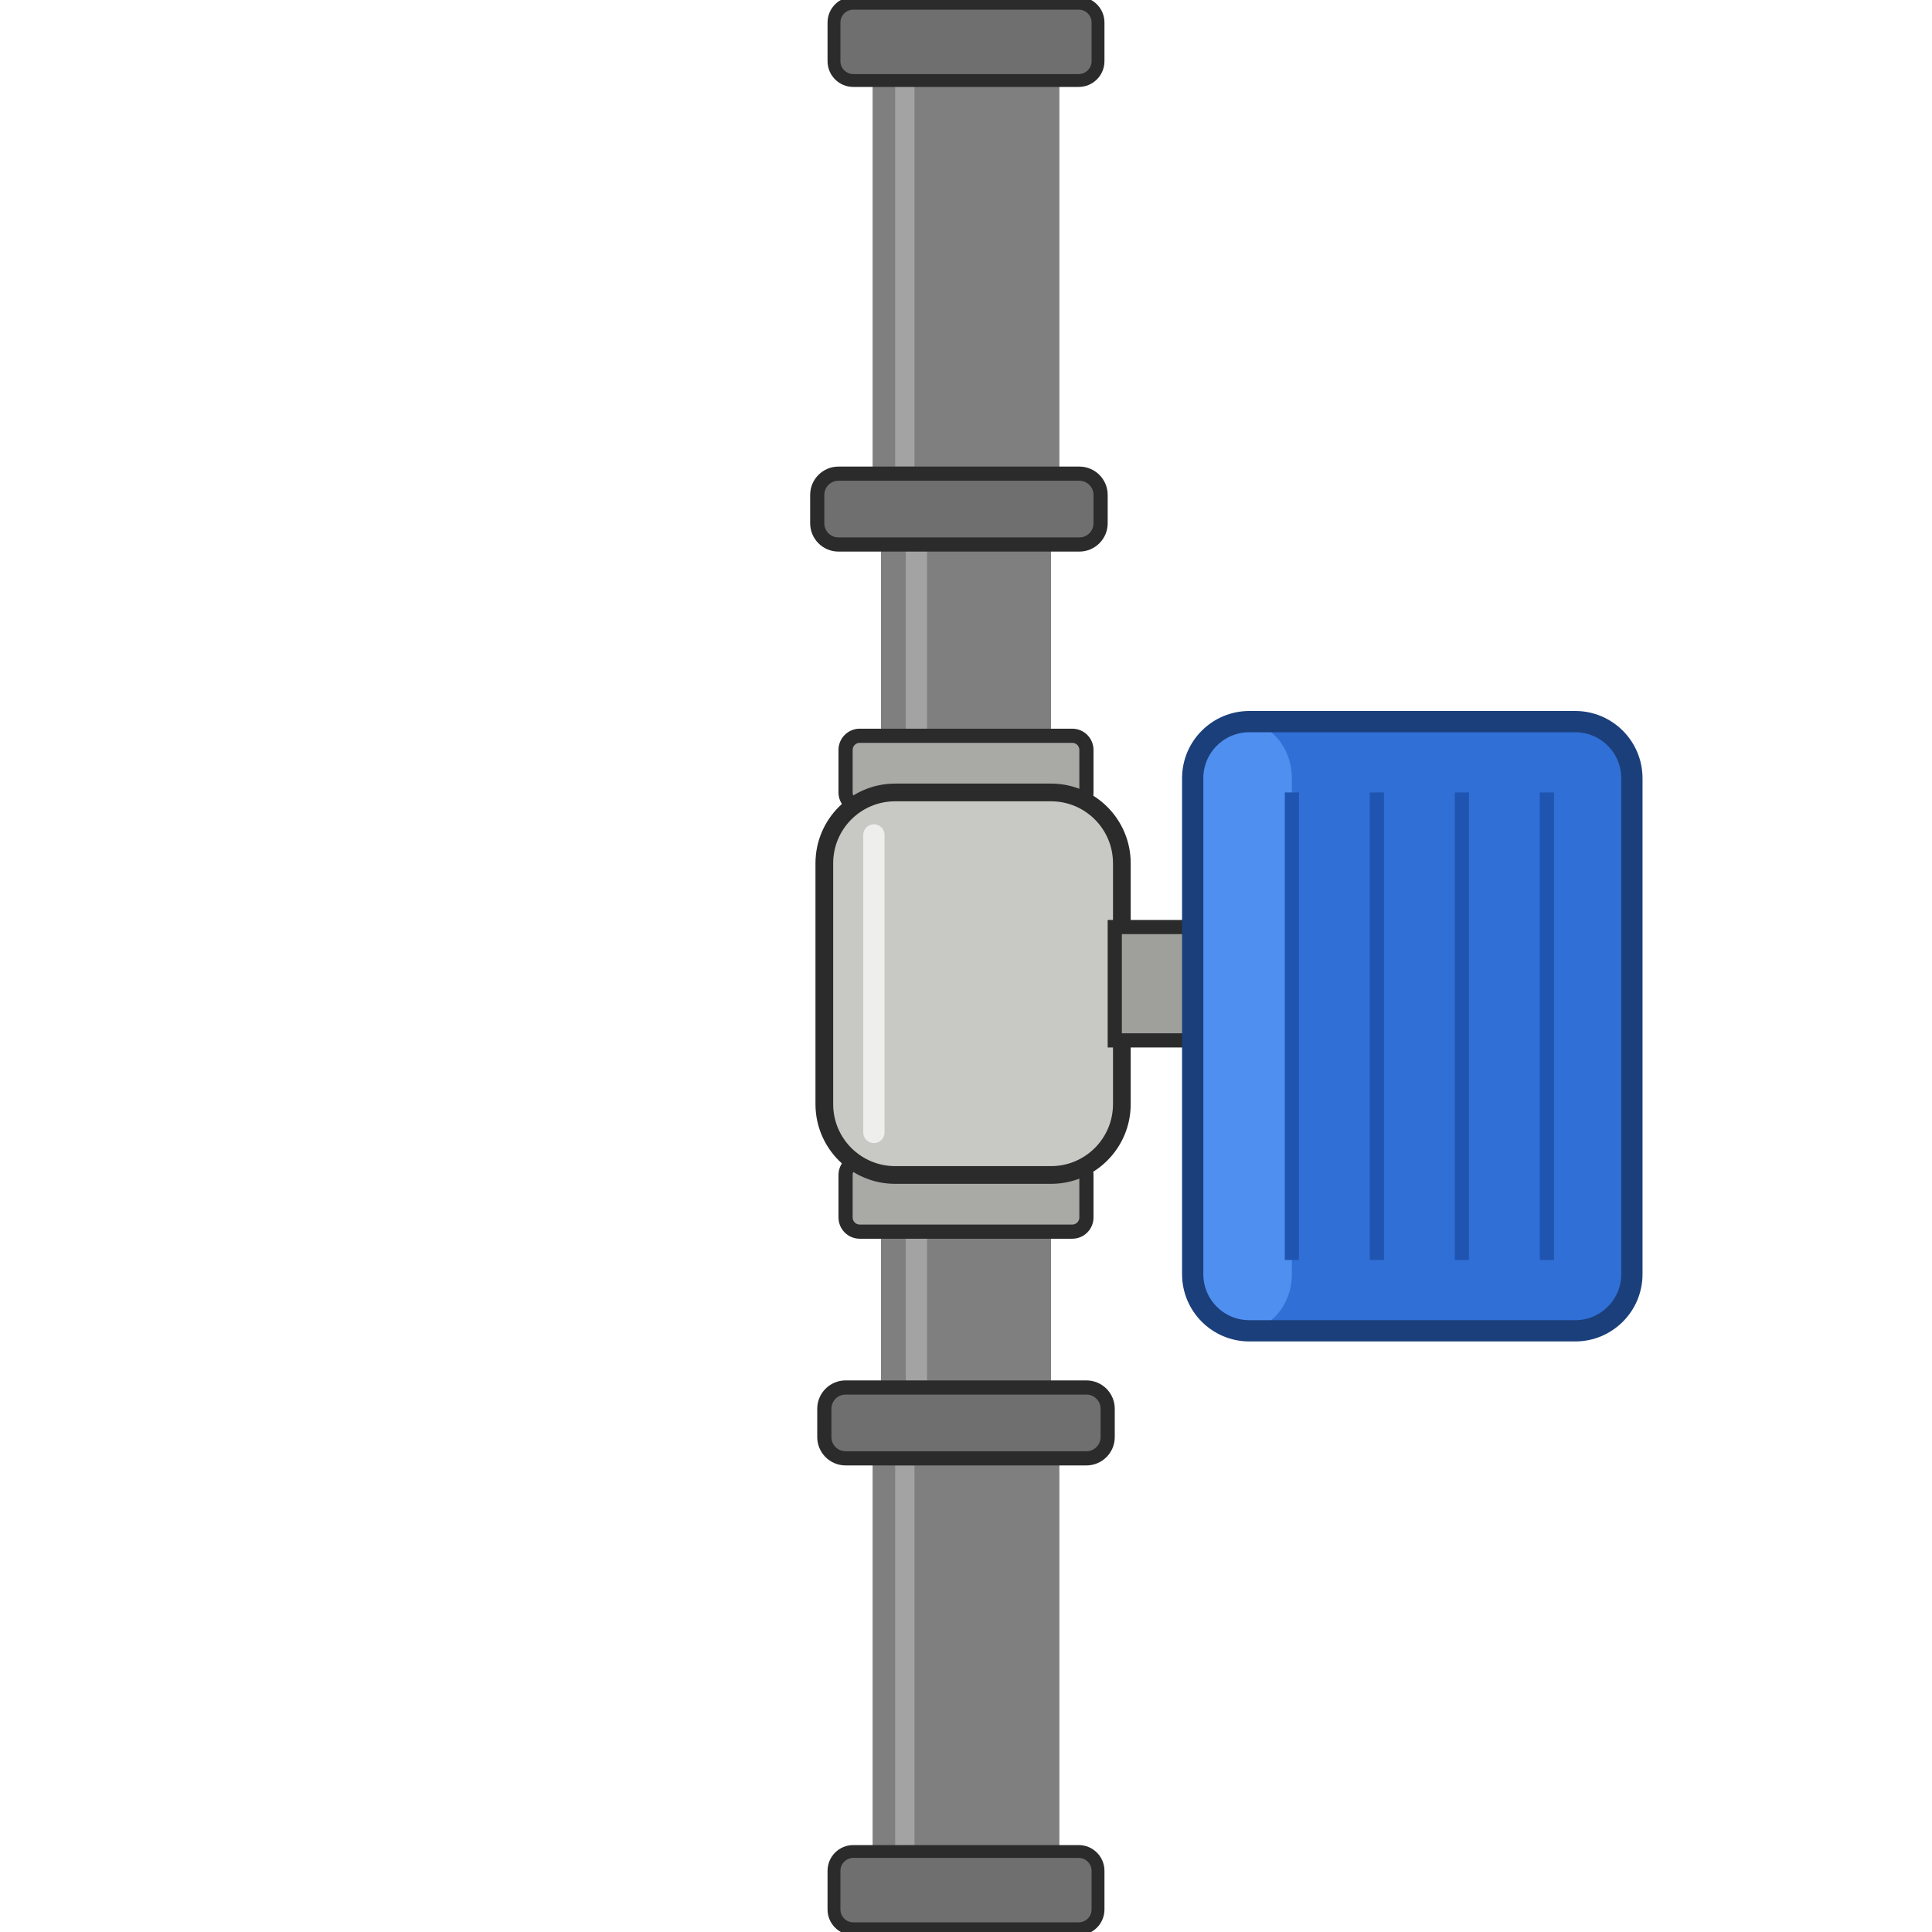
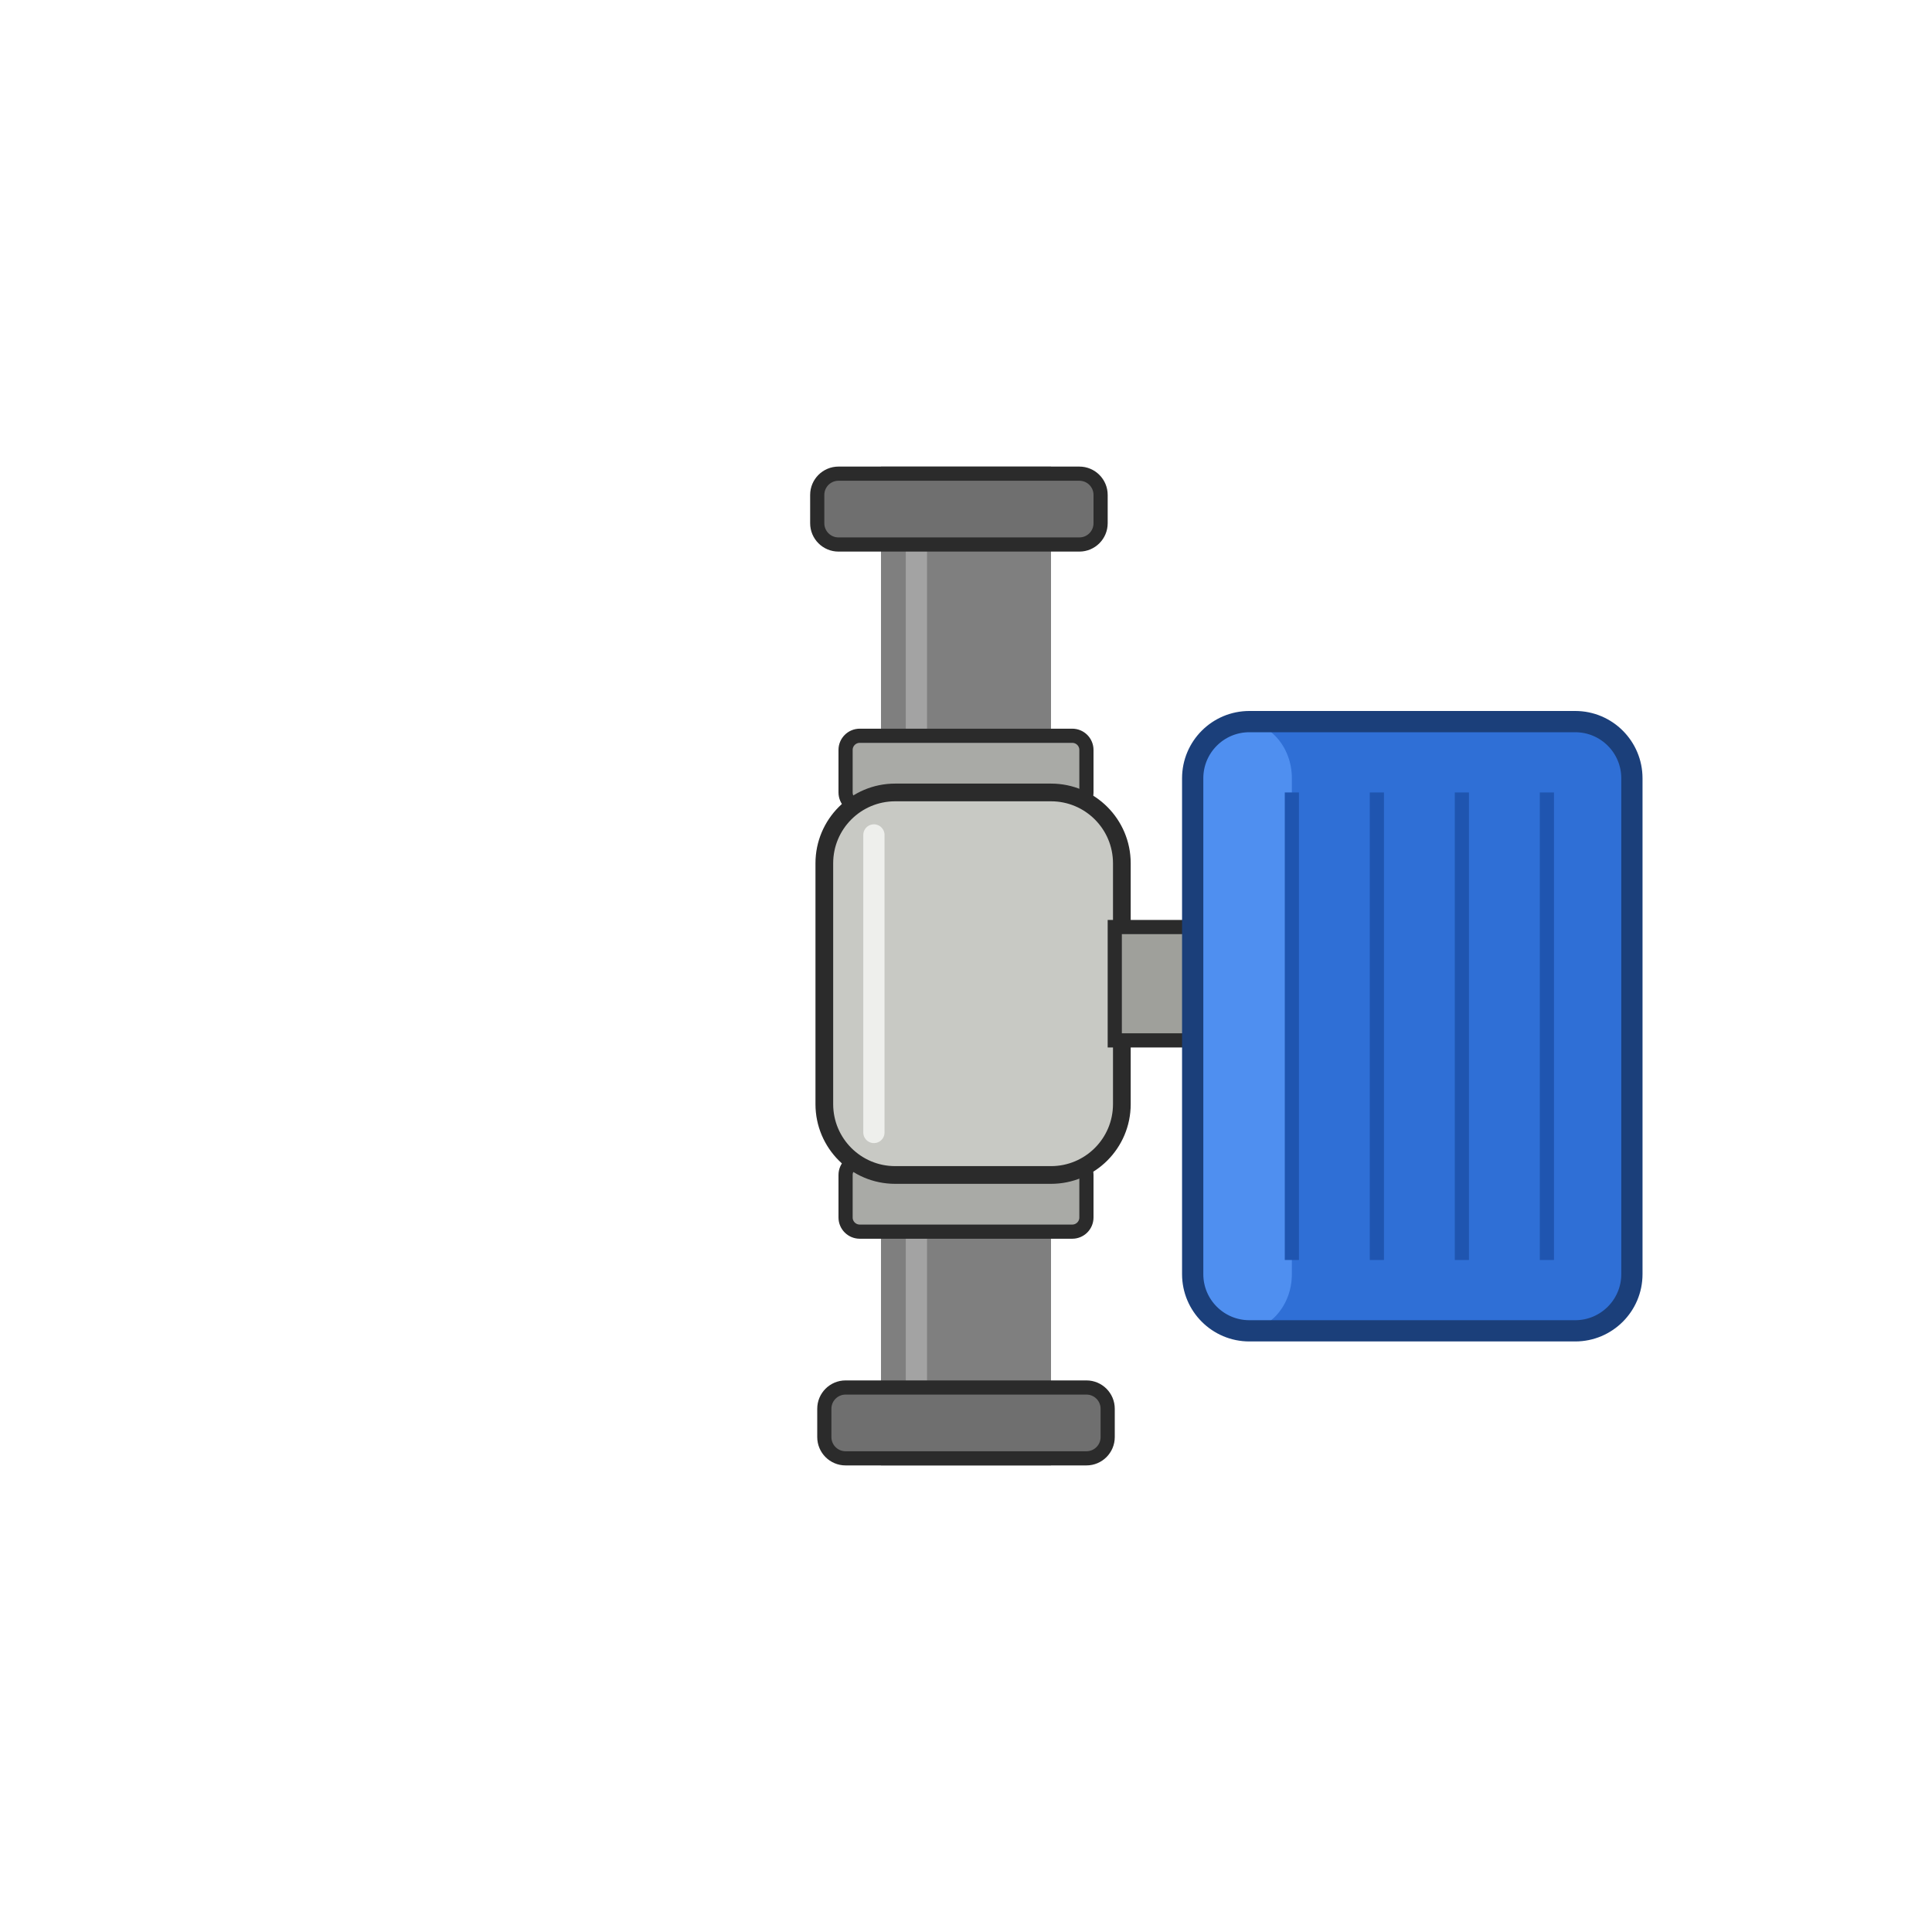
<svg xmlns="http://www.w3.org/2000/svg" viewBox="0 0 300 300" data-valve-standard="1">
-   <rect x="135.5" y="0" width="29" height="73.45" fill="#7f7f7f" />
-   <path d="M140.5 0 V73.45" stroke="#a3a3a3" stroke-width="3" />
-   <rect x="129.5" y="0.5" width="41" height="12" rx="3" fill="#6f6f6f" stroke="#2b2b2b" stroke-width="2" />
-   <rect x="135.5" y="226.55" width="29" height="73.45" fill="#7f7f7f" />
-   <path d="M140.5 226.55 V300.0" stroke="#a3a3a3" stroke-width="3" />
-   <rect x="129.5" y="287.5" width="41" height="12" rx="3" fill="#6f6f6f" stroke="#2b2b2b" stroke-width="2" />
  <g transform="translate(125.8 72.45) scale(1.1)">
    <rect x="10" y="0" width="24" height="141" fill="#7f7f7f" />
    <path d="M15 2 V139" stroke="#a3a3a3" stroke-width="3" />
    <rect x="1" y="1" width="40" height="10" rx="3" fill="#6f6f6f" stroke="#2b2b2b" stroke-width="2" />
    <rect x="2" y="130" width="40" height="10" rx="3" fill="#6f6f6f" stroke="#2b2b2b" stroke-width="2" />
    <rect x="5" y="38" width="34" height="10" rx="2" fill="#a9aaa6" stroke="#2b2b2b" stroke-width="2" />
    <rect x="5" y="98" width="34" height="10" rx="2" fill="#a9aaa6" stroke="#2b2b2b" stroke-width="2" />
    <rect x="2" y="46" width="42" height="54" rx="10" fill="#c8c9c4" stroke="#2b2b2b" stroke-width="2.5" />
    <path d="M9 52 V94" stroke="#eeefec" stroke-width="3" stroke-linecap="round" />
    <rect x="43" y="65" width="12" height="16" fill="#9fa09b" stroke="#2b2b2b" stroke-width="2" />
    <rect x="54" y="36" width="62" height="86" rx="8" fill="#2f6fd6" />
    <rect x="54" y="36" width="14" height="86" rx="8" fill="#4f8ff0" />
    <path d="M68 46 V112" stroke="#1f55b0" stroke-width="2" />
    <path d="M80 46 V112" stroke="#1f55b0" stroke-width="2" />
    <path d="M92 46 V112" stroke="#1f55b0" stroke-width="2" />
    <path d="M104 46 V112" stroke="#1f55b0" stroke-width="2" />
    <rect x="54" y="36" width="62" height="86" rx="8" fill="none" stroke="#1b3f7a" stroke-width="3" />
  </g>
</svg>
